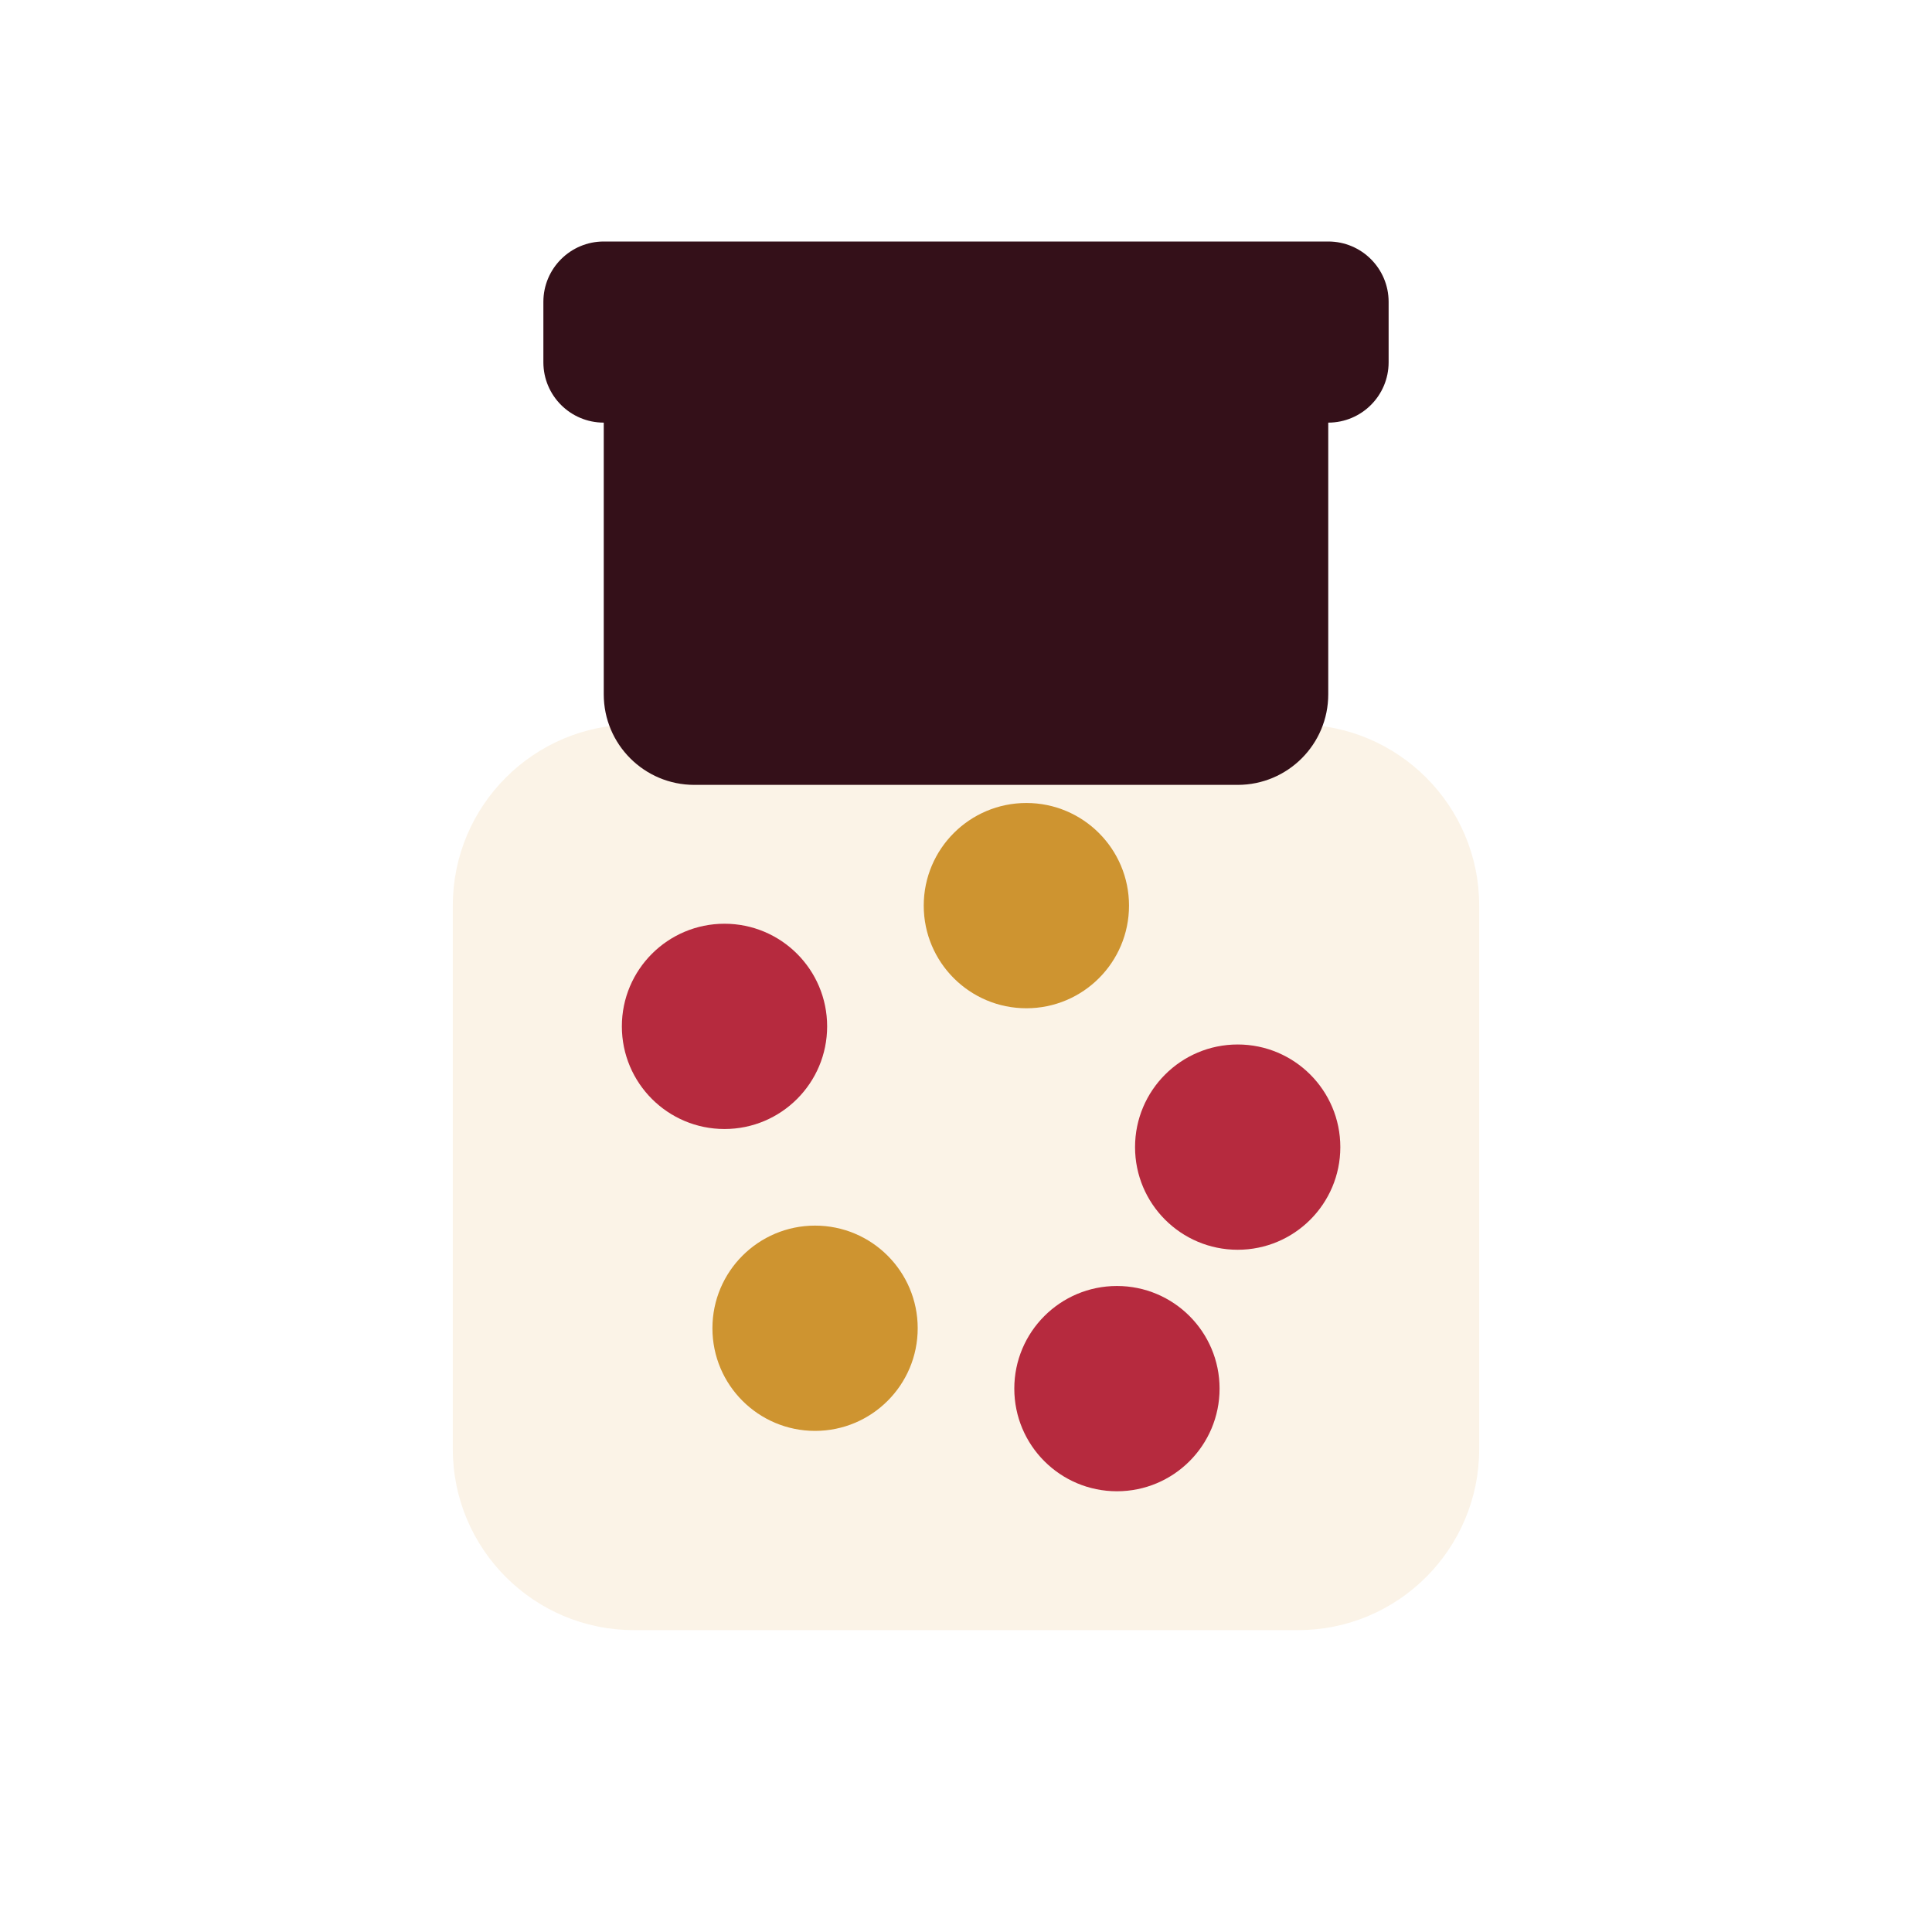
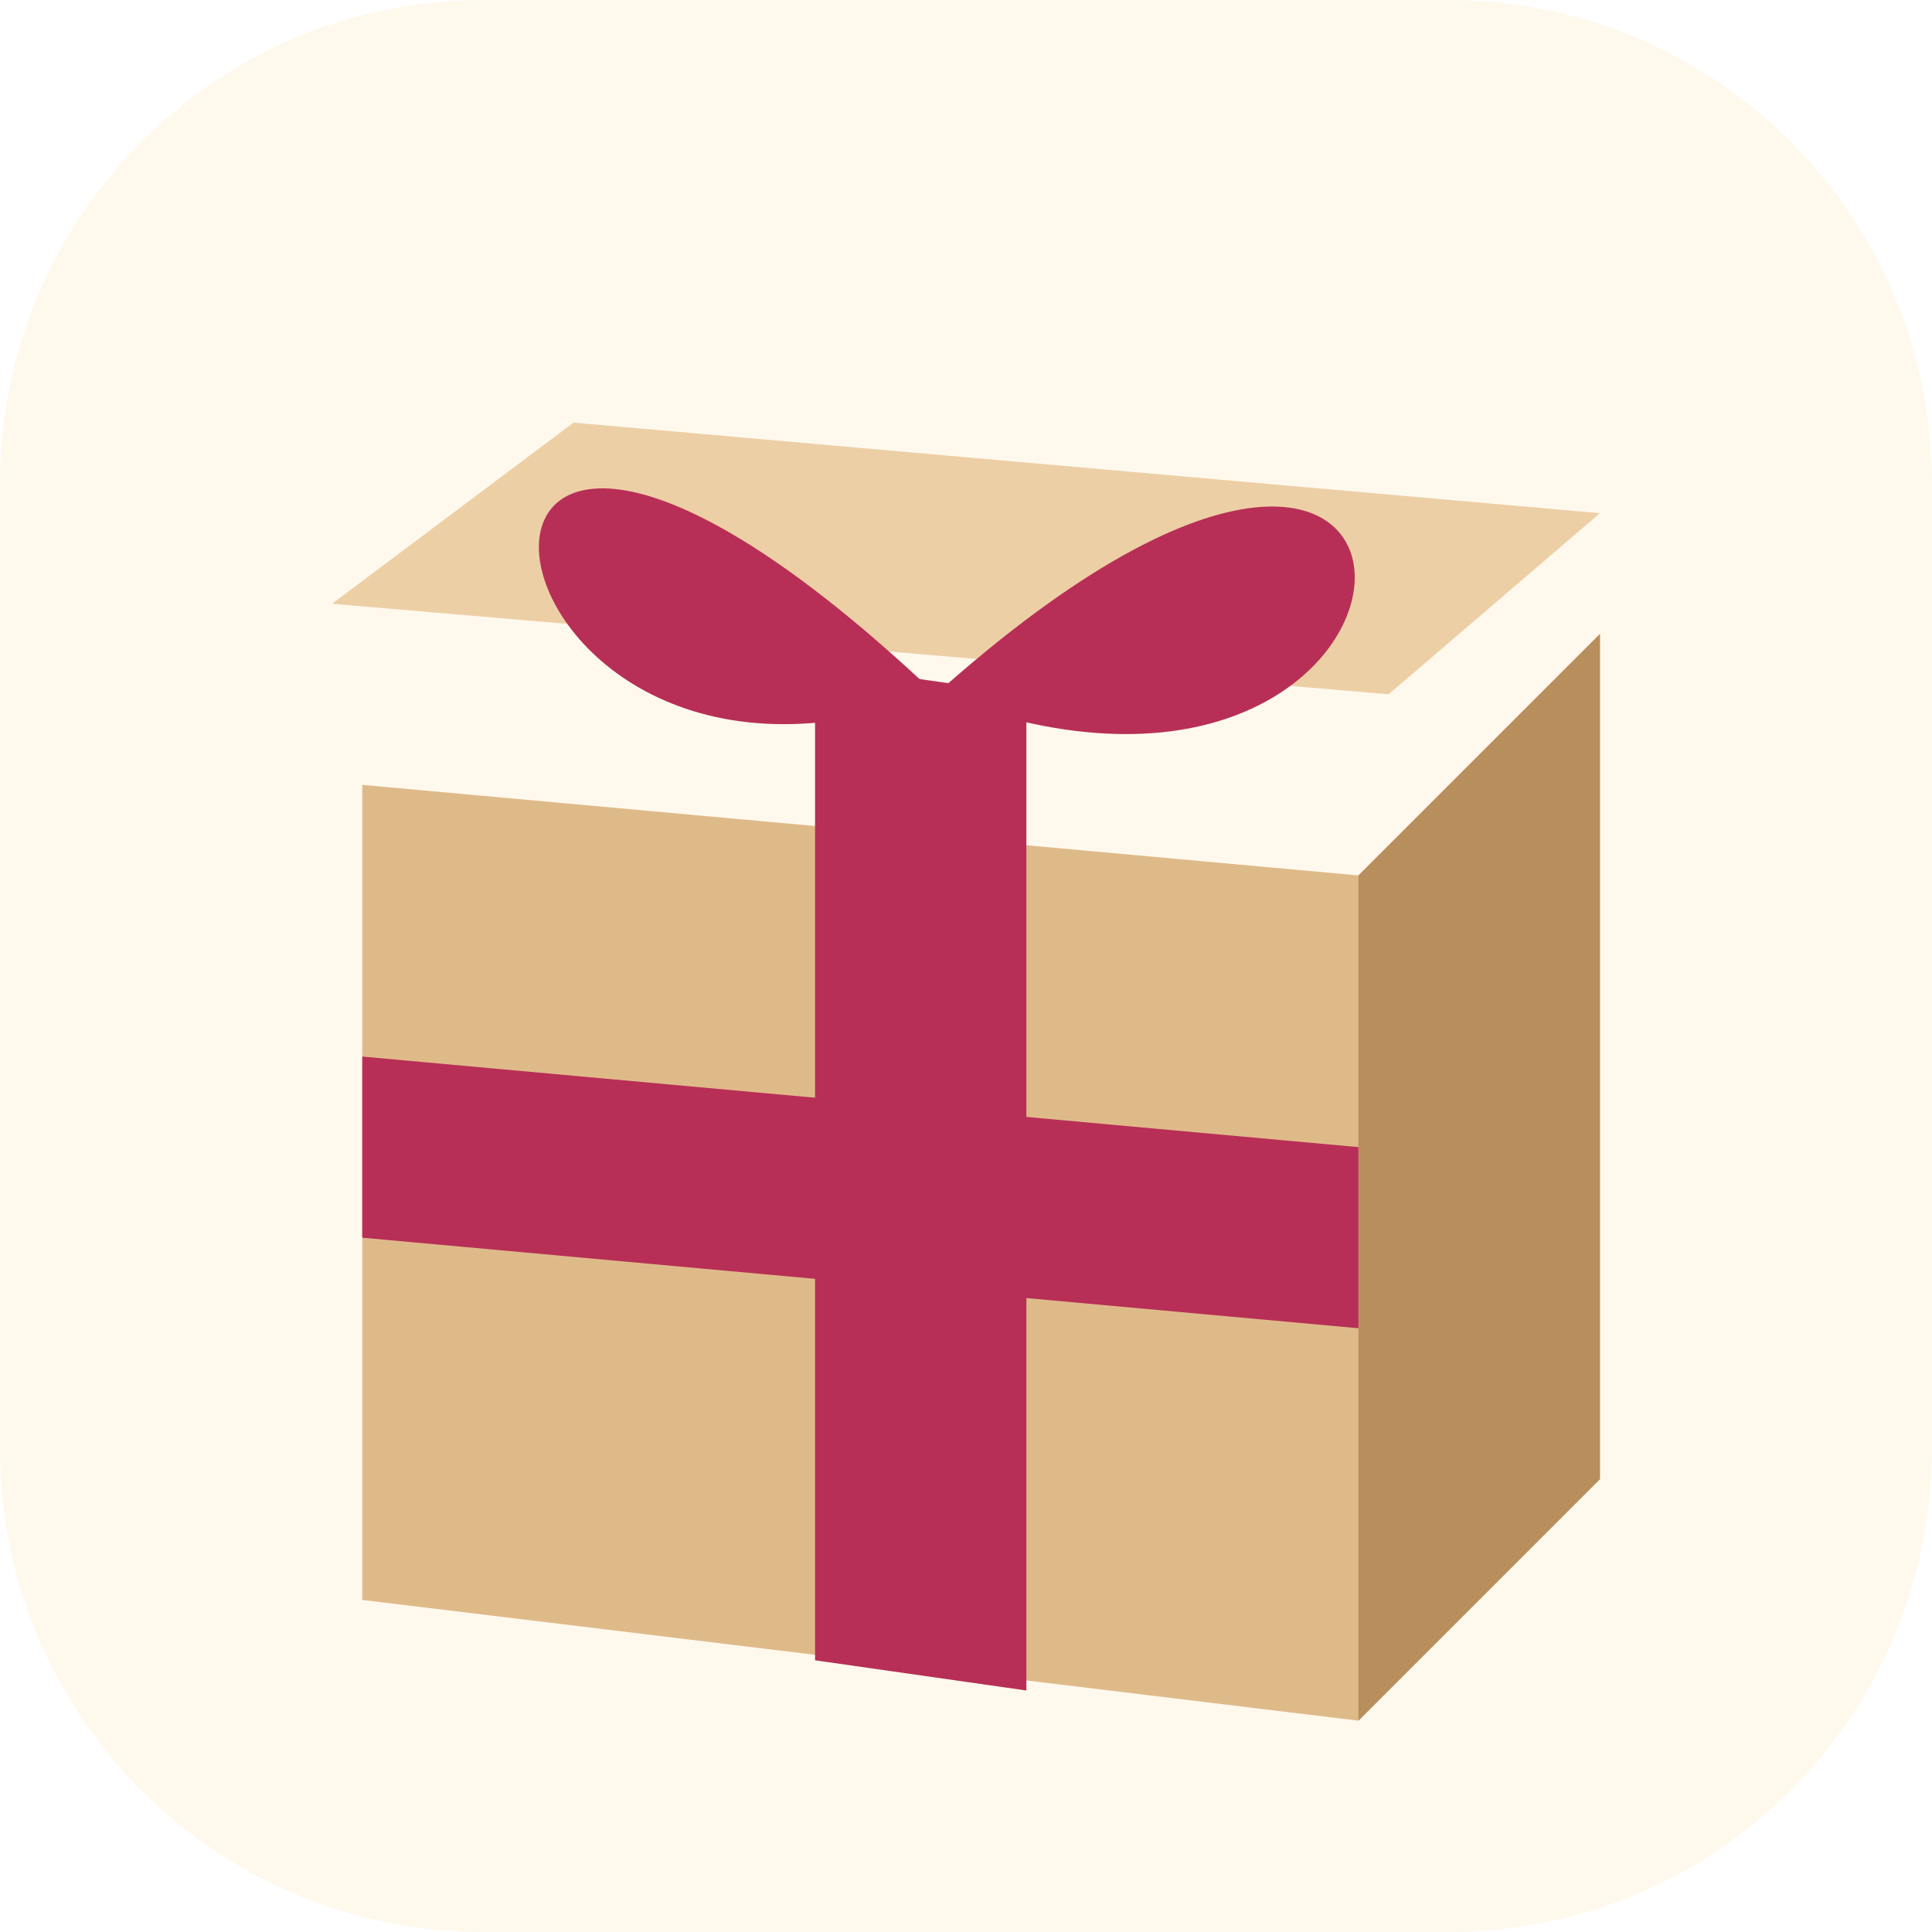
<svg xmlns="http://www.w3.org/2000/svg" viewBox="0 0 64 64">
-   <defs>
-     <style>
-       .jar { fill: #FBF3E7; }
-       .ink { fill: #341019; }
-       .berry { fill: #B62A3E; }
-       .gold { fill: #CE9430; }
-       @media (prefers-color-scheme: dark) {
-         .jar { fill: #241519; }
-         .ink { fill: #F1E1D6; }
-         .berry { fill: #E24E60; }
-         .gold { fill: #E3A94A; }
-       }
-     </style>
-   </defs>
-   <rect x="15" y="24" width="34" height="30" rx="6" class="jar" />
-   <rect x="20" y="10" width="24" height="16" rx="3" class="ink" />
-   <rect x="18" y="8" width="28" height="6" rx="2" class="ink" />
-   <circle cx="24" cy="34" r="3.4" class="berry" />
-   <circle cx="34" cy="30" r="3.4" class="gold" />
-   <circle cx="41" cy="38" r="3.4" class="berry" />
-   <circle cx="27" cy="44" r="3.4" class="gold" />
-   <circle cx="37" cy="46" r="3.4" class="berry" />
+   <rect width="64" height="64" rx="16" fill="#fff9ed" />
+   <path d="M12 26L45 29L53 21V49L45 57L12 53Z" fill="#dfba89" />
+   <path d="M45 29L53 21V49L45 57Z" fill="#b98e5d" />
+   <path d="M11 20L46 23L53 17L19 14Z" fill="#edcfa6" />
+   <path d="M27 22L34 23V56L27 55Z" fill="#b72f56" />
+   <path d="M12 35L45 38V44L12 41Z" fill="#b72f56" />
+   <path d="M31 23C12 5 15 29 31 23C50 6 49 30 31 23Z" fill="#b72f56" />
</svg>
